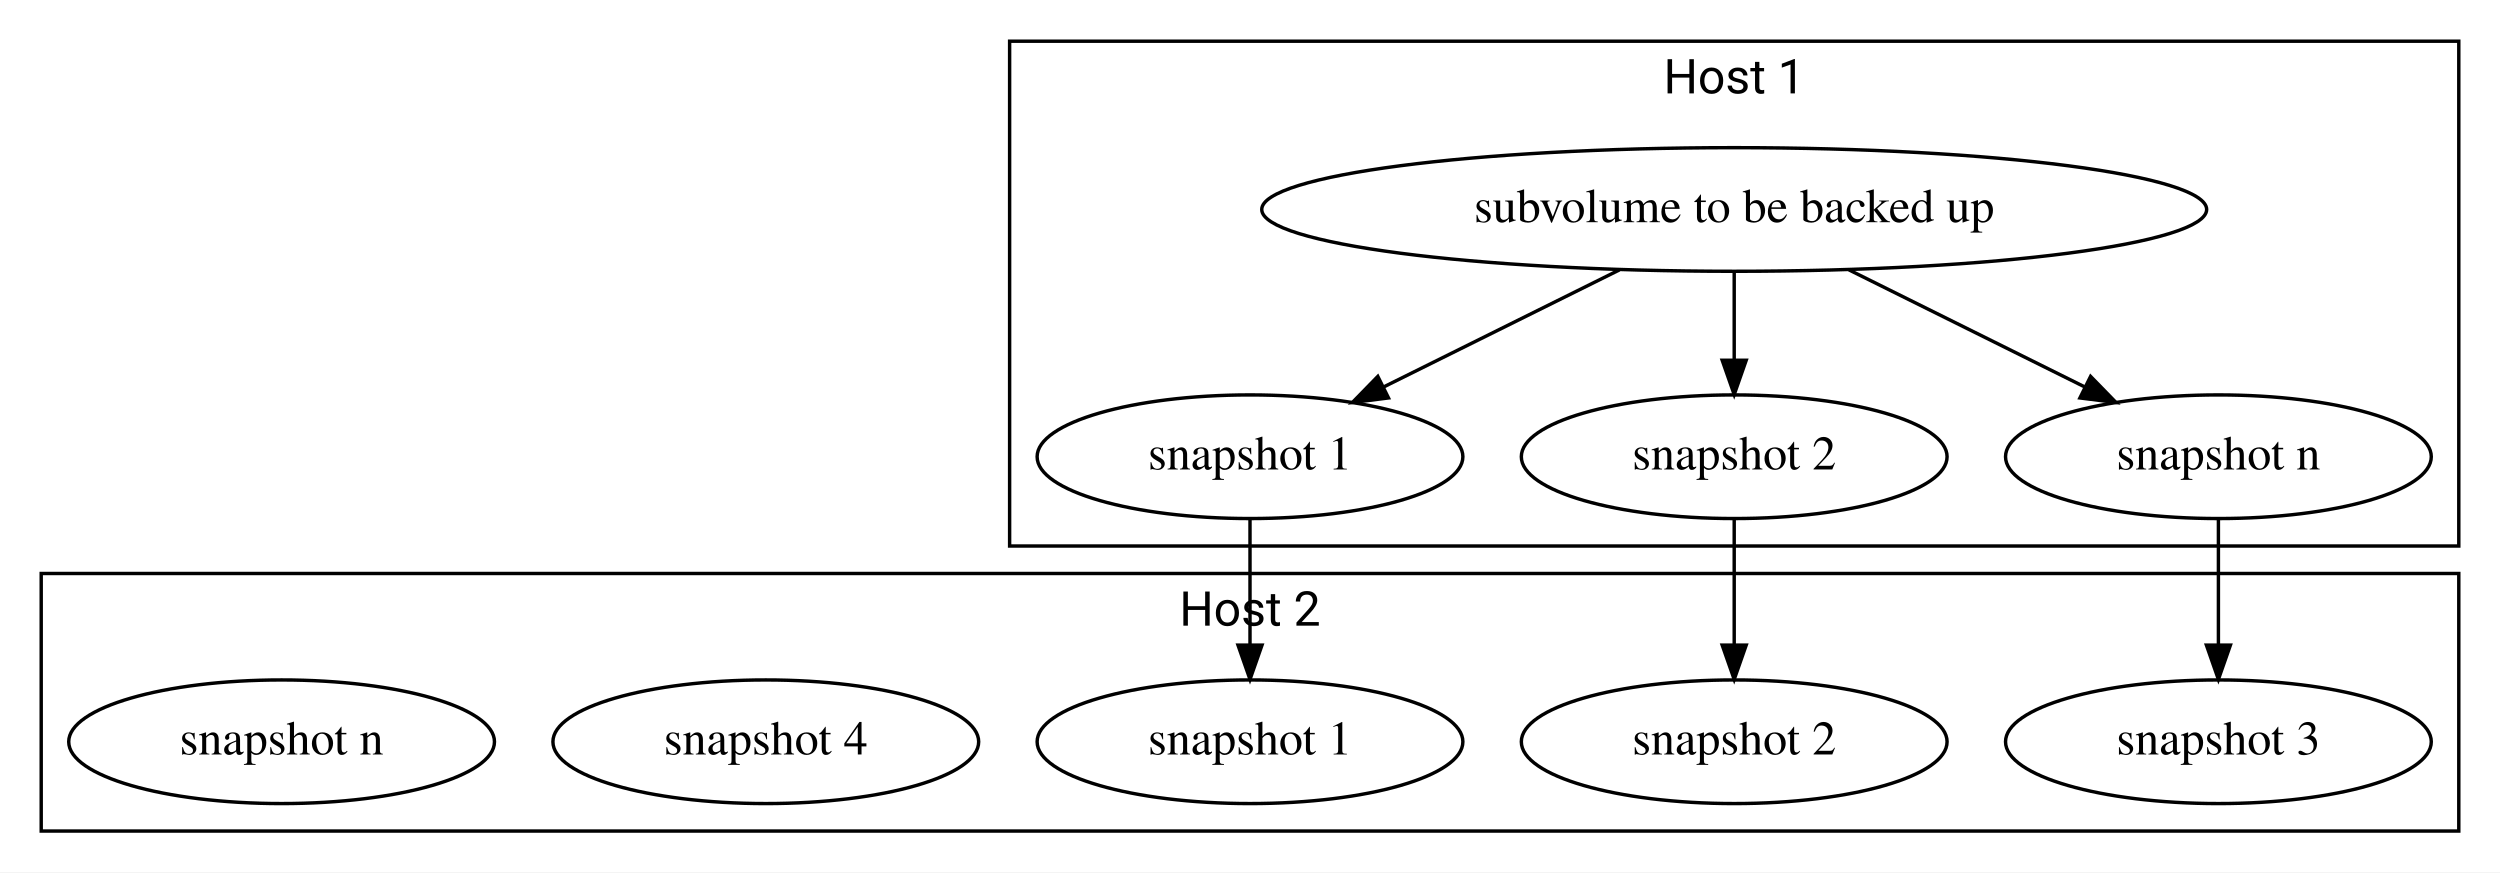
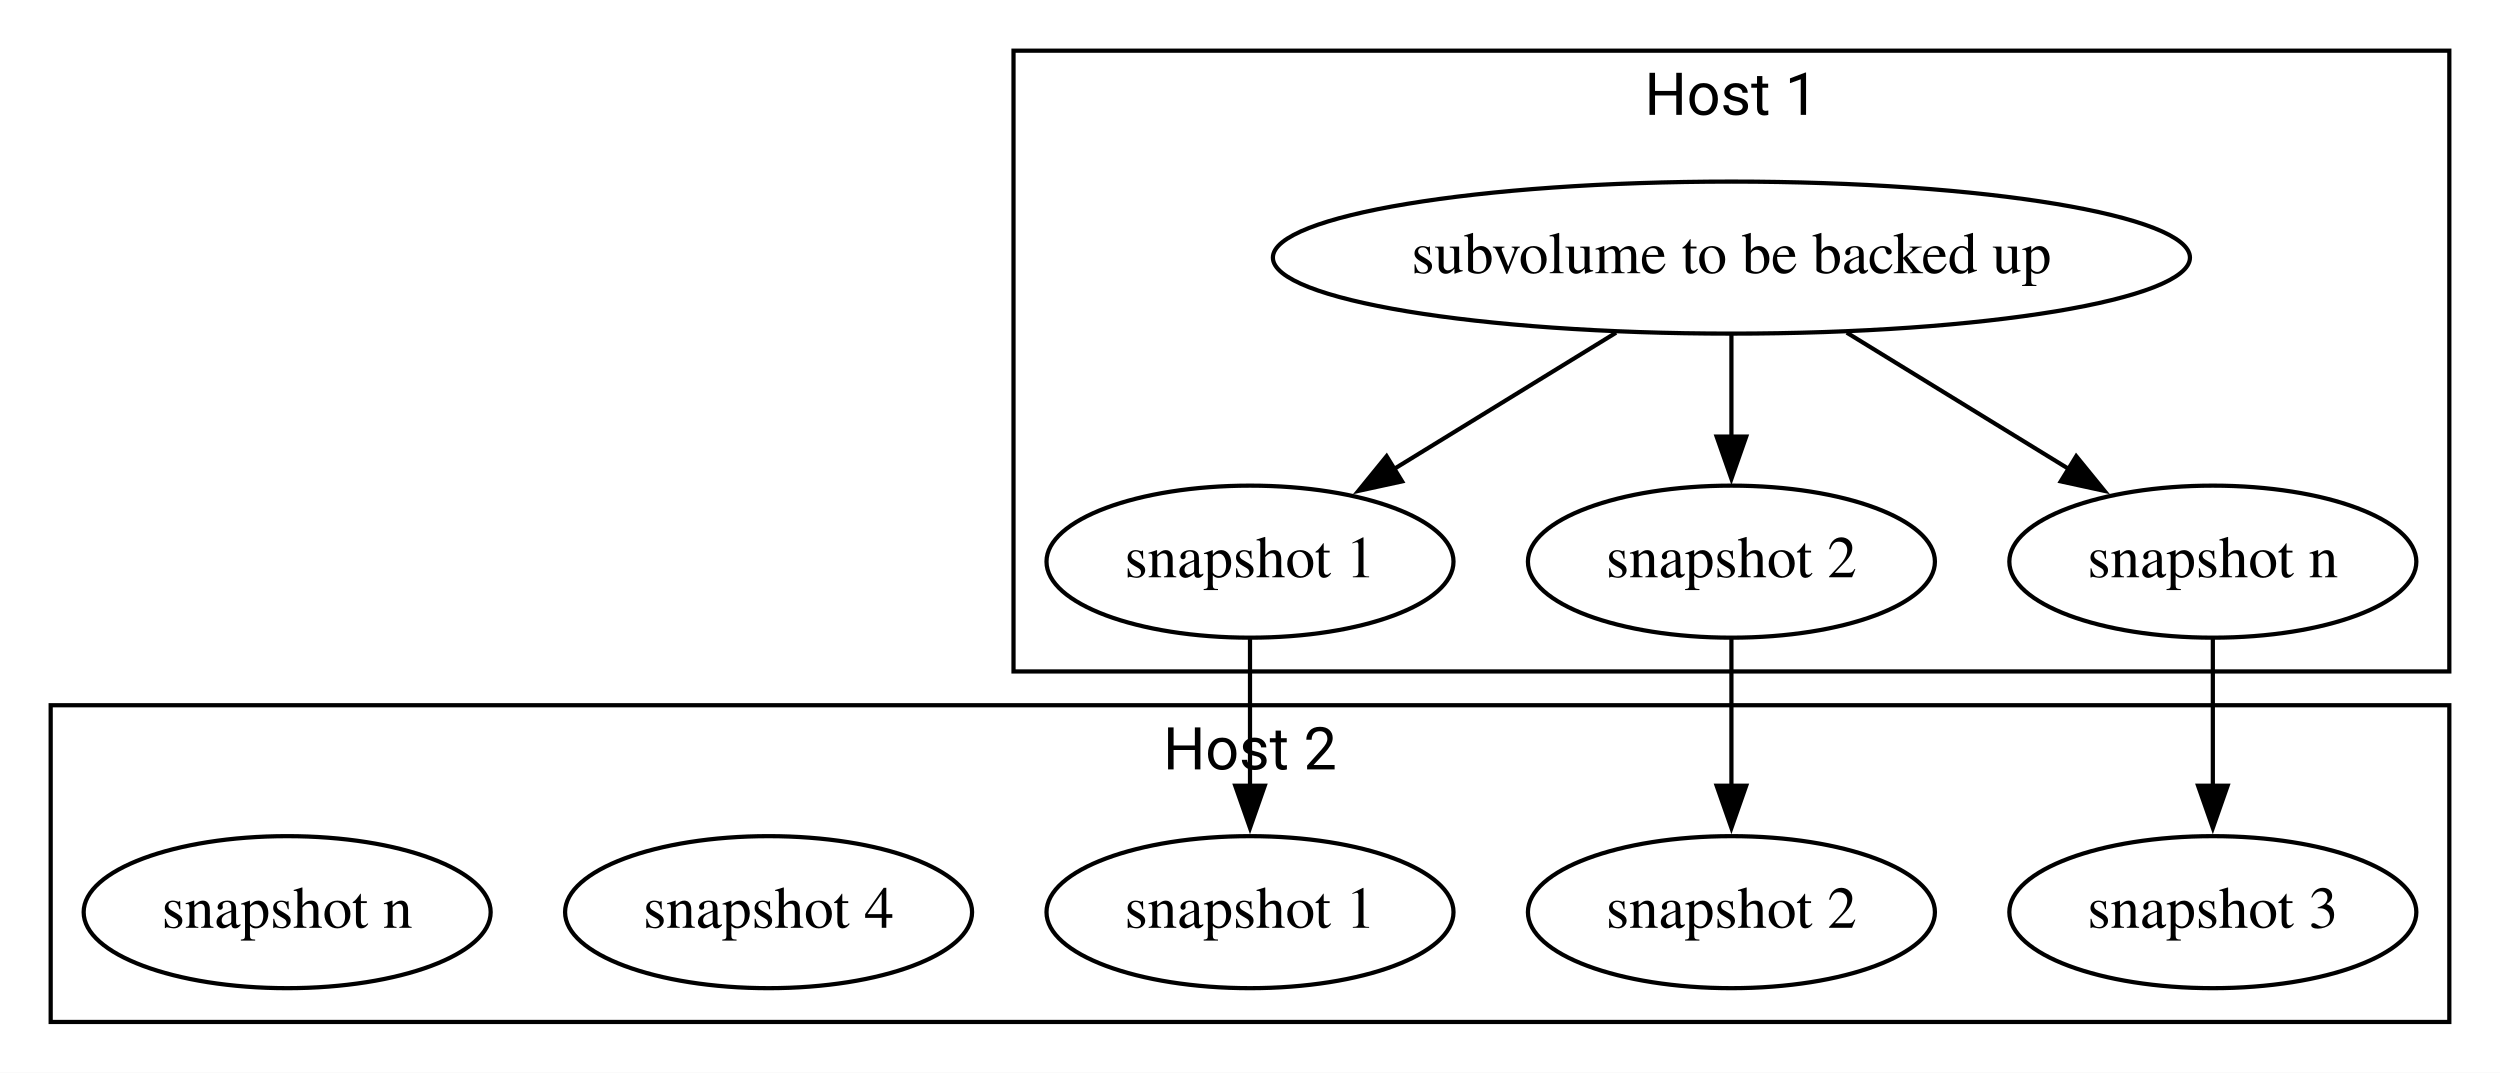
- <svg xmlns="http://www.w3.org/2000/svg" width="728pt" height="254pt" viewBox="0.00 0.00 728.00 254.00">
+ <svg xmlns="http://www.w3.org/2000/svg" width="592pt" height="254pt" viewBox="0.00 0.00 592.00 254.00">
  <g id="graph0" class="graph" transform="scale(1 1) rotate(0) translate(4 250)">
-     <polygon fill="white" stroke="transparent" points="-4,4 -4,-250 724,-250 724,4 -4,4" />
+     <polygon fill="white" stroke="none" points="-4,4 -4,-250 588,-250 588,4 -4,4" />
    <g id="clust1" class="cluster group_host_1">
-       <polygon fill="none" stroke="black" points="290,-91 290,-238 712,-238 712,-91 290,-91" />
-       <text text-anchor="middle" x="501" y="-222.8" font-family="Roboto,sans-serif" font-size="14.00">Host 1</text>
+       <polygon fill="none" stroke="black" points="236,-91 236,-238 576,-238 576,-91 236,-91" />
+       <text text-anchor="middle" x="406" y="-222.8" font-family="Roboto,sans-serif" font-size="14.00">Host 1</text>
    </g>
    <g id="clust2" class="cluster group_host_2">
-       <polygon fill="none" stroke="black" points="8,-8 8,-83 712,-83 712,-8 8,-8" />
-       <text text-anchor="middle" x="360" y="-67.8" font-family="Roboto,sans-serif" font-size="14.00">Host 2</text>
+       <polygon fill="none" stroke="black" points="8,-8 8,-83 576,-83 576,-8 8,-8" />
+       <text text-anchor="middle" x="292" y="-67.8" font-family="Roboto,sans-serif" font-size="14.00">Host 2</text>
    </g>
    <g id="node1" class="node">
-       <ellipse fill="none" stroke="black" cx="501" cy="-189" rx="137.58" ry="18" />
-       <text text-anchor="middle" x="501" y="-185.3" font-family="Times,serif" font-size="14.00">subvolume to be backed up</text>
+       <ellipse fill="none" stroke="black" cx="406" cy="-189" rx="108.58" ry="18" />
+       <text text-anchor="middle" x="406" y="-185.3" font-family="Times,serif" font-size="14.00">subvolume to be backed up</text>
    </g>
    <g id="node2" class="node">
-       <ellipse fill="none" stroke="black" cx="360" cy="-117" rx="61.99" ry="18" />
-       <text text-anchor="middle" x="360" y="-113.3" font-family="Times,serif" font-size="14.00">snapshot 1</text>
+       <ellipse fill="none" stroke="black" cx="292" cy="-117" rx="48.19" ry="18" />
+       <text text-anchor="middle" x="292" y="-113.3" font-family="Times,serif" font-size="14.00">snapshot 1</text>
    </g>
    <g id="edge1" class="edge">
-       <path fill="none" stroke="black" d="M467.58,-171.41C447.01,-161.2 420.55,-148.06 399.02,-137.37" />
-       <polygon fill="black" stroke="black" points="400.33,-134.12 389.82,-132.8 397.22,-140.39 400.33,-134.12" />
+       <path fill="none" stroke="black" d="M378.69,-171.23C362.84,-161.5 342.72,-149.15 325.86,-138.79" />
+       <polygon fill="black" stroke="black" points="328.01,-136.01 317.66,-133.76 324.35,-141.97 328.01,-136.01" />
    </g>
    <g id="node3" class="node">
-       <ellipse fill="none" stroke="black" cx="501" cy="-117" rx="61.99" ry="18" />
-       <text text-anchor="middle" x="501" y="-113.3" font-family="Times,serif" font-size="14.00">snapshot 2</text>
+       <ellipse fill="none" stroke="black" cx="406" cy="-117" rx="48.19" ry="18" />
+       <text text-anchor="middle" x="406" y="-113.3" font-family="Times,serif" font-size="14.00">snapshot 2</text>
    </g>
    <g id="edge2" class="edge">
-       <path fill="none" stroke="black" d="M501,-170.7C501,-162.98 501,-153.71 501,-145.11" />
-       <polygon fill="black" stroke="black" points="504.5,-145.1 501,-135.1 497.5,-145.1 504.5,-145.1" />
+       <path fill="none" stroke="black" d="M406,-170.7C406,-163.41 406,-154.73 406,-146.54" />
+       <polygon fill="black" stroke="black" points="409.5,-146.62 406,-136.62 402.5,-146.62 409.5,-146.62" />
    </g>
    <g id="node4" class="node">
-       <ellipse fill="none" stroke="black" cx="642" cy="-117" rx="61.99" ry="18" />
-       <text text-anchor="middle" x="642" y="-113.3" font-family="Times,serif" font-size="14.00">snapshot n</text>
+       <ellipse fill="none" stroke="black" cx="520" cy="-117" rx="48.19" ry="18" />
+       <text text-anchor="middle" x="520" y="-113.3" font-family="Times,serif" font-size="14.00">snapshot n</text>
    </g>
    <g id="edge3" class="edge">
-       <path fill="none" stroke="black" d="M534.42,-171.41C554.99,-161.2 581.45,-148.06 602.98,-137.37" />
-       <polygon fill="black" stroke="black" points="604.78,-140.39 612.18,-132.8 601.67,-134.12 604.78,-140.39" />
+       <path fill="none" stroke="black" d="M433.31,-171.23C449.16,-161.5 469.28,-149.15 486.14,-138.79" />
+       <polygon fill="black" stroke="black" points="487.65,-141.97 494.34,-133.76 483.99,-136.01 487.65,-141.97" />
    </g>
    <g id="node5" class="node">
-       <ellipse fill="none" stroke="black" cx="360" cy="-34" rx="61.99" ry="18" />
-       <text text-anchor="middle" x="360" y="-30.3" font-family="Times,serif" font-size="14.00">snapshot 1</text>
+       <ellipse fill="none" stroke="black" cx="292" cy="-34" rx="48.19" ry="18" />
+       <text text-anchor="middle" x="292" y="-30.3" font-family="Times,serif" font-size="14.00">snapshot 1</text>
    </g>
    <g id="edge4" class="edge">
-       <path fill="none" stroke="black" d="M360,-98.82C360,-88.19 360,-74.31 360,-62.2" />
-       <polygon fill="black" stroke="black" points="363.5,-62.15 360,-52.15 356.5,-62.15 363.5,-62.15" />
+       <path fill="none" stroke="black" d="M292,-98.82C292,-88.69 292,-75.6 292,-63.92" />
+       <polygon fill="black" stroke="black" points="295.5,-63.95 292,-53.95 288.5,-63.95 295.5,-63.95" />
    </g>
    <g id="node6" class="node">
-       <ellipse fill="none" stroke="black" cx="501" cy="-34" rx="61.99" ry="18" />
-       <text text-anchor="middle" x="501" y="-30.3" font-family="Times,serif" font-size="14.00">snapshot 2</text>
+       <ellipse fill="none" stroke="black" cx="406" cy="-34" rx="48.19" ry="18" />
+       <text text-anchor="middle" x="406" y="-30.3" font-family="Times,serif" font-size="14.00">snapshot 2</text>
    </g>
    <g id="edge5" class="edge">
-       <path fill="none" stroke="black" d="M501,-98.82C501,-88.19 501,-74.31 501,-62.2" />
-       <polygon fill="black" stroke="black" points="504.5,-62.15 501,-52.15 497.5,-62.15 504.5,-62.15" />
+       <path fill="none" stroke="black" d="M406,-98.82C406,-88.69 406,-75.6 406,-63.92" />
+       <polygon fill="black" stroke="black" points="409.5,-63.95 406,-53.95 402.5,-63.95 409.5,-63.95" />
    </g>
    <g id="node7" class="node">
-       <ellipse fill="none" stroke="black" cx="642" cy="-34" rx="61.99" ry="18" />
-       <text text-anchor="middle" x="642" y="-30.3" font-family="Times,serif" font-size="14.00">snapshot 3</text>
+       <ellipse fill="none" stroke="black" cx="520" cy="-34" rx="48.19" ry="18" />
+       <text text-anchor="middle" x="520" y="-30.3" font-family="Times,serif" font-size="14.00">snapshot 3</text>
    </g>
    <g id="edge6" class="edge">
-       <path fill="none" stroke="black" d="M642,-98.82C642,-88.19 642,-74.31 642,-62.2" />
-       <polygon fill="black" stroke="black" points="645.5,-62.15 642,-52.15 638.5,-62.15 645.5,-62.15" />
+       <path fill="none" stroke="black" d="M520,-98.82C520,-88.69 520,-75.6 520,-63.92" />
+       <polygon fill="black" stroke="black" points="523.5,-63.95 520,-53.95 516.5,-63.95 523.5,-63.95" />
    </g>
    <g id="node8" class="node">
-       <ellipse fill="none" stroke="black" cx="219" cy="-34" rx="61.99" ry="18" />
-       <text text-anchor="middle" x="219" y="-30.3" font-family="Times,serif" font-size="14.00">snapshot 4</text>
+       <ellipse fill="none" stroke="black" cx="178" cy="-34" rx="48.19" ry="18" />
+       <text text-anchor="middle" x="178" y="-30.3" font-family="Times,serif" font-size="14.00">snapshot 4</text>
    </g>
    <g id="node9" class="node">
-       <ellipse fill="none" stroke="black" cx="78" cy="-34" rx="61.99" ry="18" />
-       <text text-anchor="middle" x="78" y="-30.3" font-family="Times,serif" font-size="14.00">snapshot n</text>
+       <ellipse fill="none" stroke="black" cx="64" cy="-34" rx="48.19" ry="18" />
+       <text text-anchor="middle" x="64" y="-30.3" font-family="Times,serif" font-size="14.00">snapshot n</text>
    </g>
  </g>
</svg>
